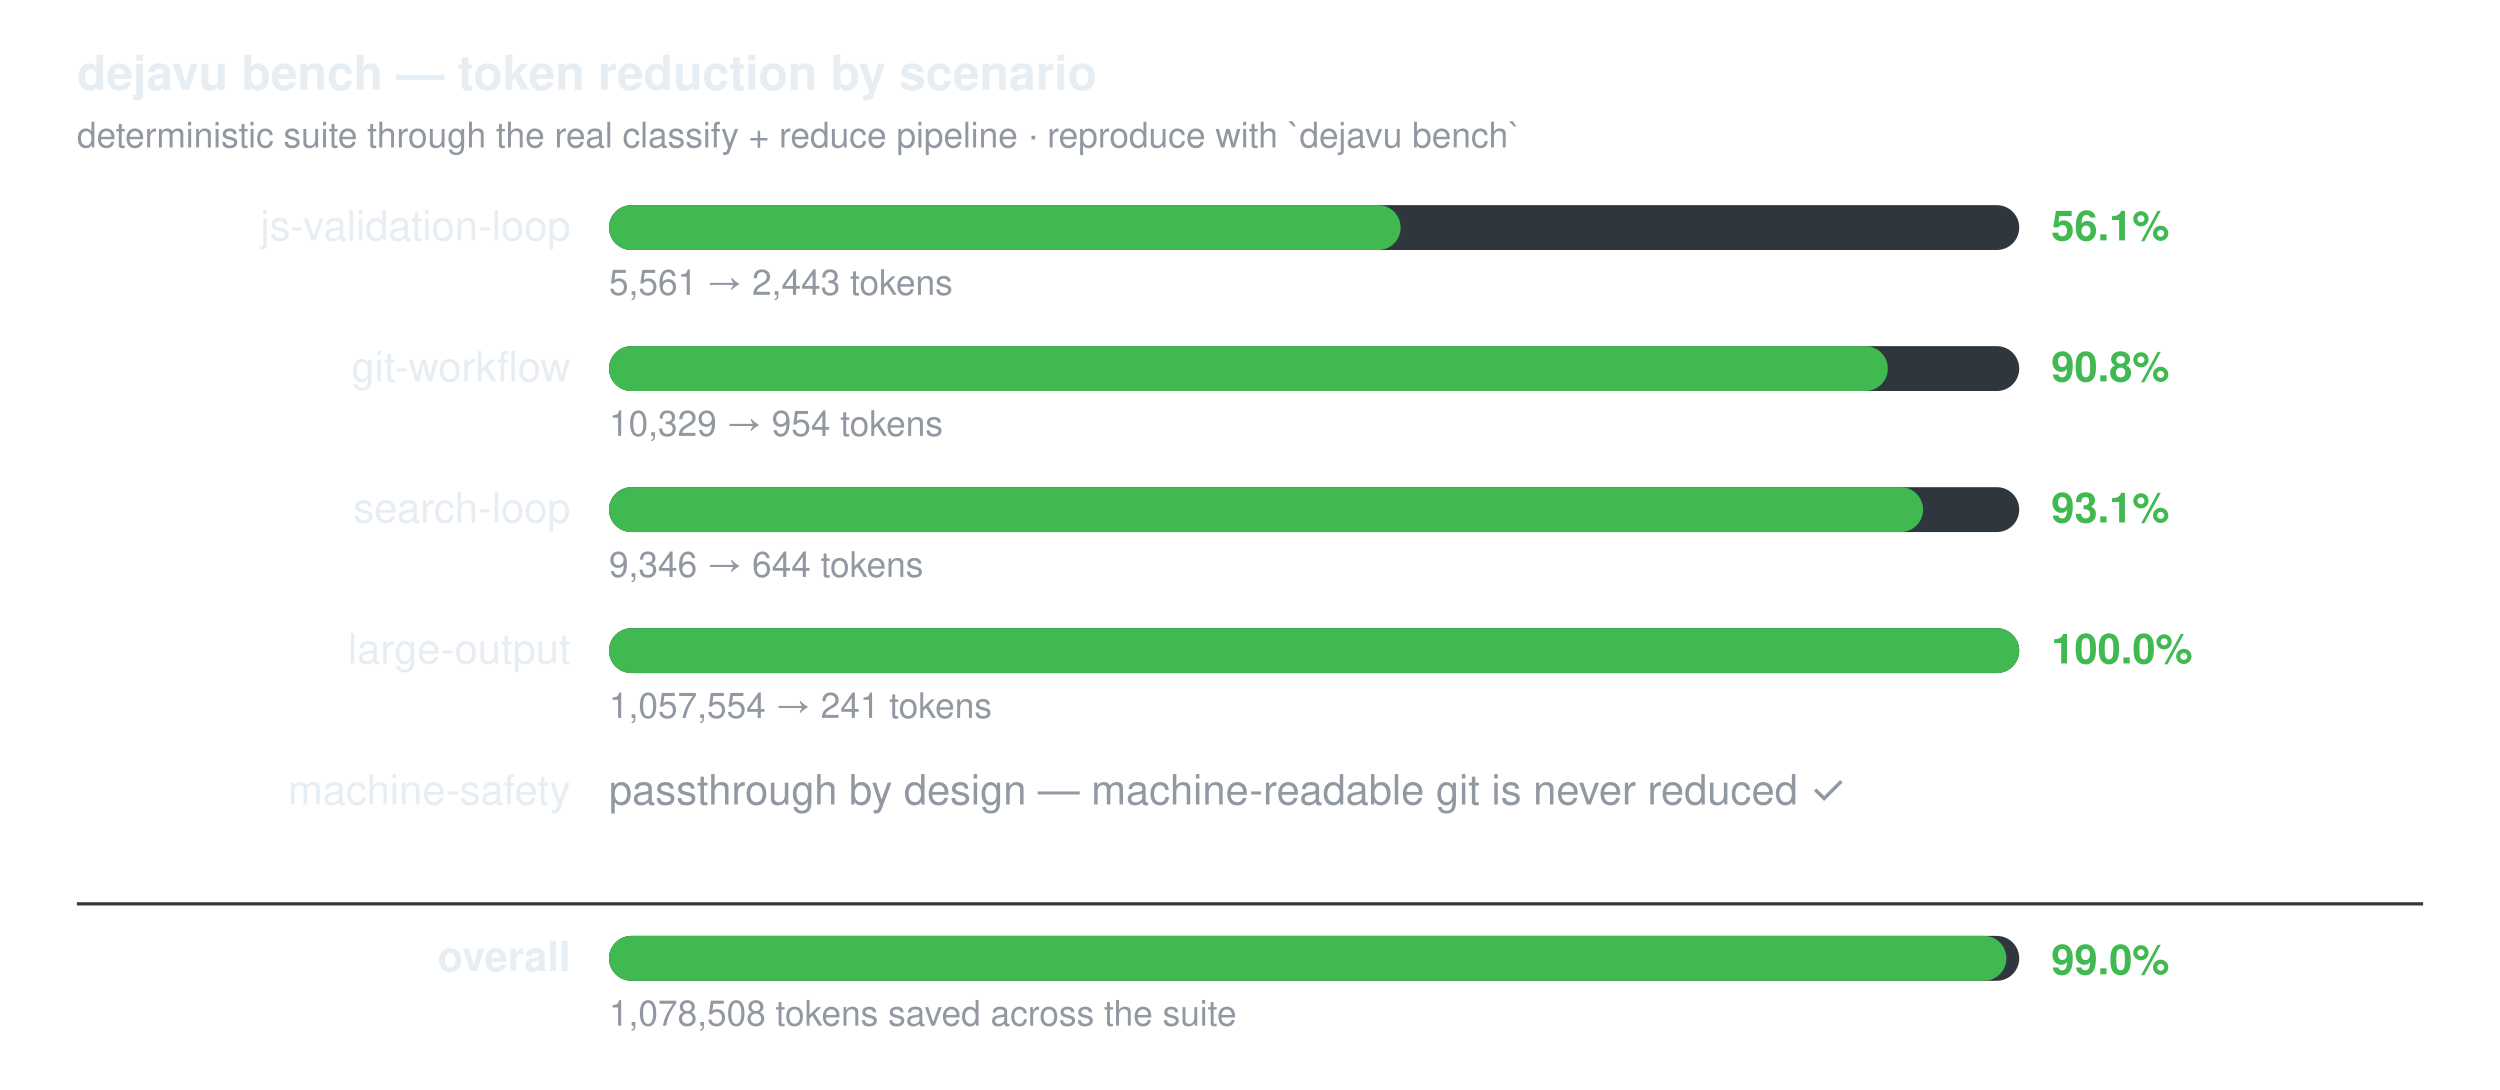
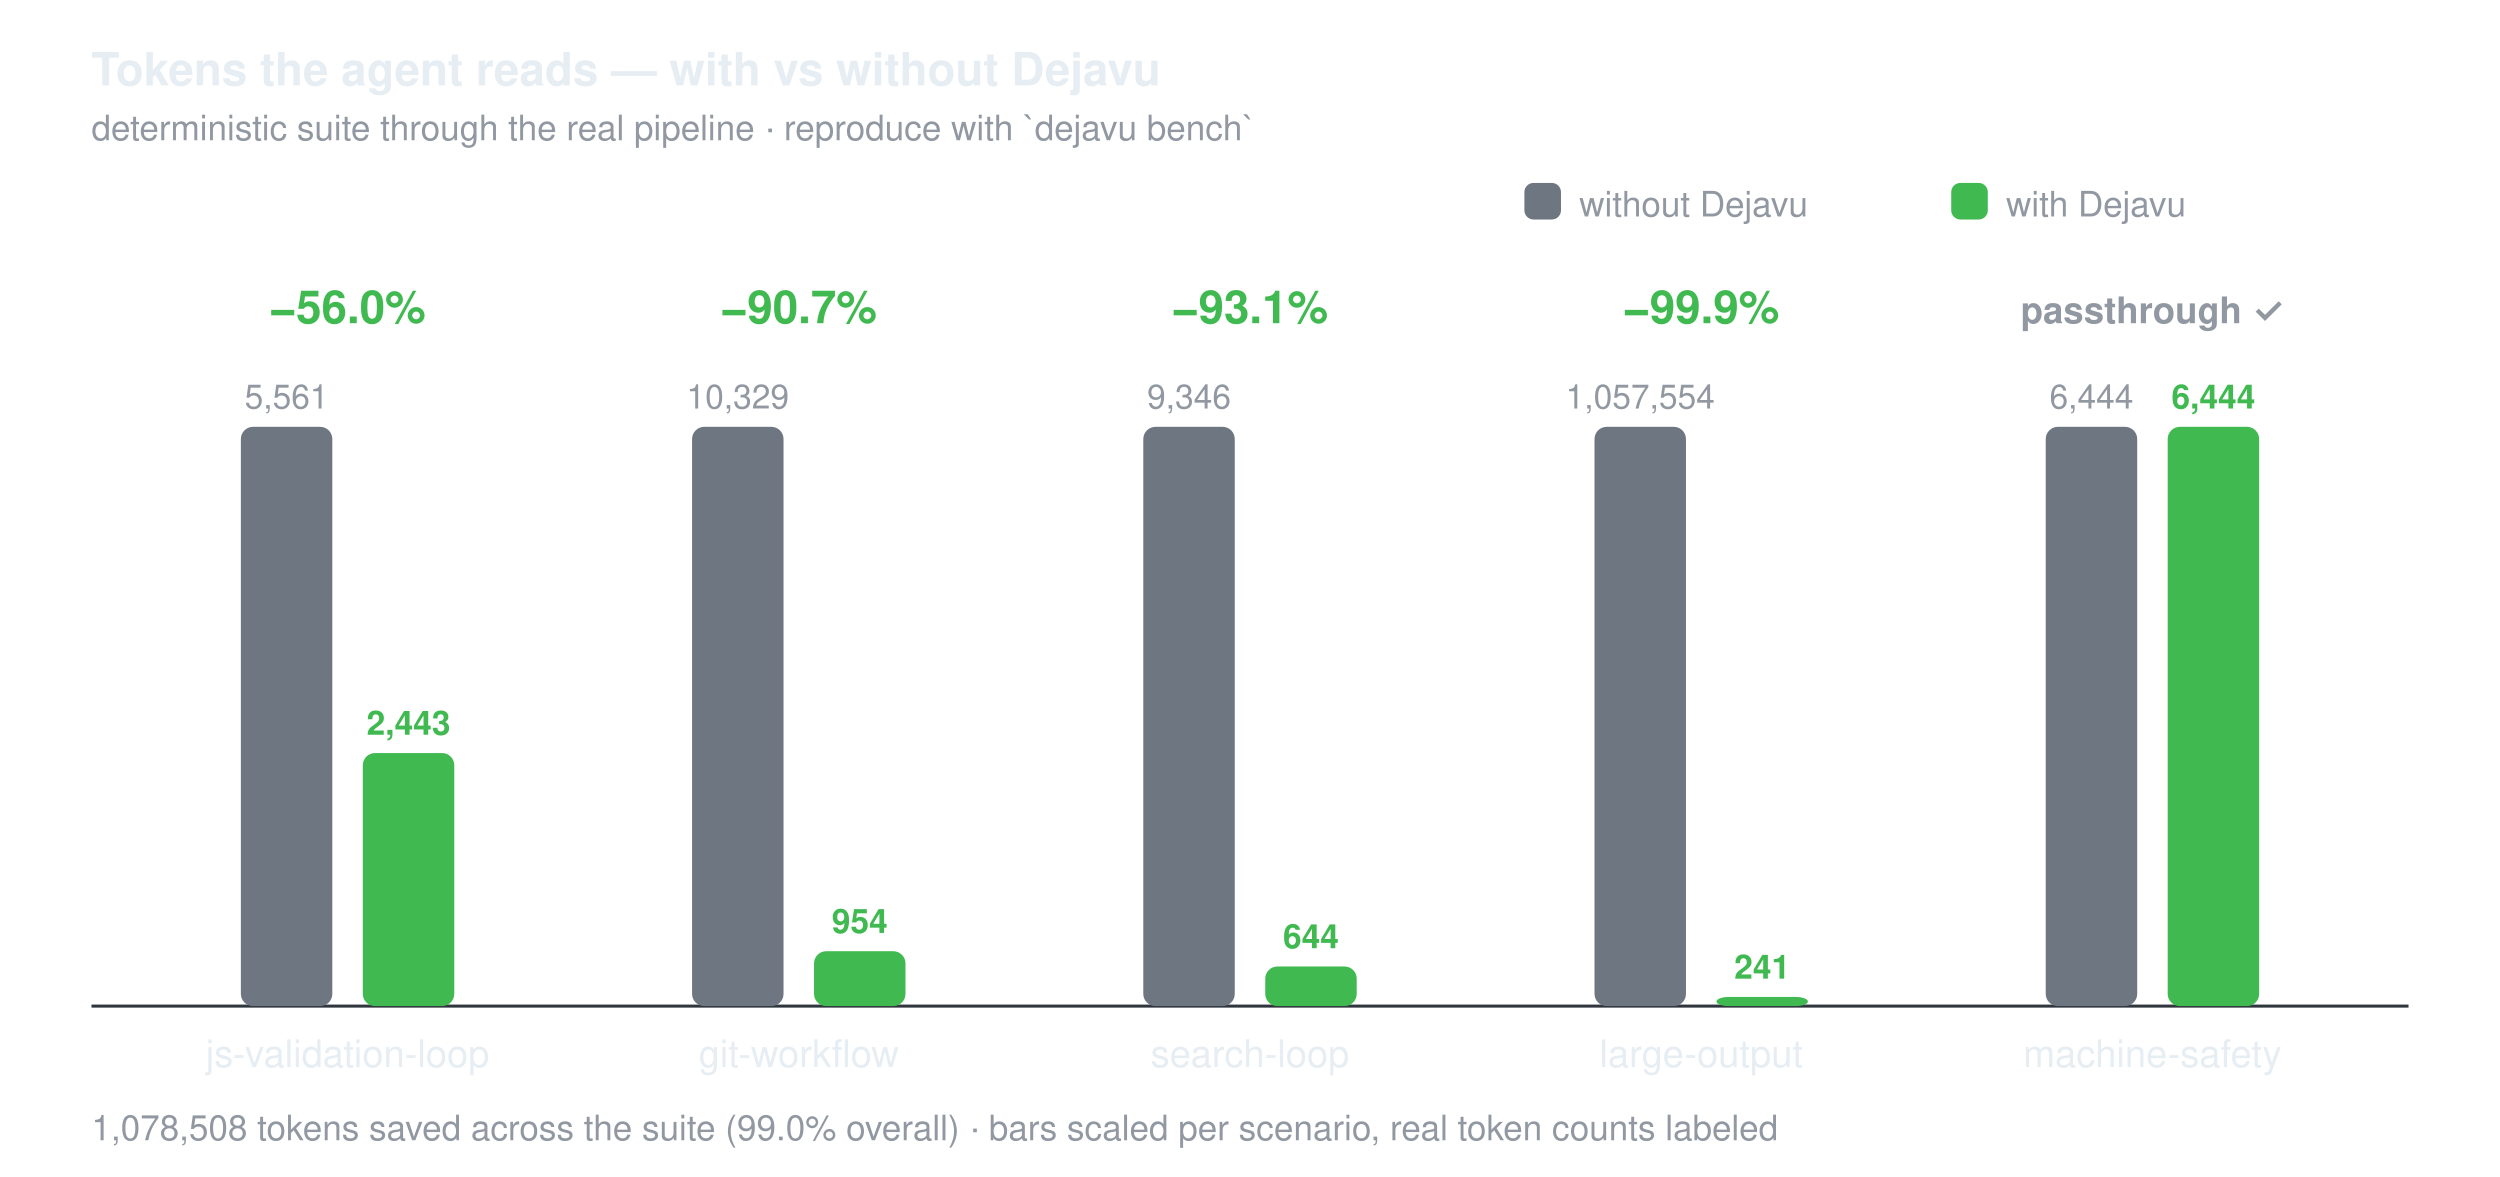
- <svg xmlns="http://www.w3.org/2000/svg" width="780" height="340" viewBox="0 0 780 340" role="img" aria-label="Dejavu benchmark: token reduction by scenario">
+ <svg xmlns="http://www.w3.org/2000/svg" width="820" height="386" viewBox="0 0 820 386" role="img" aria-label="Dejavu benchmark: tokens an agent reads per scenario, with and without Dejavu">
  <style>
    text { font-family: -apple-system, 'Segoe UI', Helvetica, Arial, sans-serif; font-size: 13px; fill: #e6edf3; }
-     .lbl { font-size: 13px; }
-     .b   { font-weight: 600; }
+     .lbl { font-size: 12.5px; }
+     .sm  { font-size: 11.5px; fill: #9198a1; }
+     .cnt { font-size: 11px; font-variant-numeric: tabular-nums; }
    .mut { fill: #9198a1; }
-     .sm  { font-size: 11px; }
-     .pct { font-weight: 600; fill: #3fb950; font-variant-numeric: tabular-nums; }
-     .track { fill: #30363d; }
-     .bar { fill: #3fb950; }
+     .mutb { fill: #9198a1; font-weight: 600; font-size: 12px; }
+     .withc { fill: #3fb950; font-weight: 600; }
+     .pct { font-weight: 700; font-size: 15px; fill: #3fb950; font-variant-numeric: tabular-nums; }
+     .without { fill: #6e7681; }
+     .with { fill: #3fb950; }
    .rule { stroke: #30363d; stroke-width: 1; }
    .title { font-size: 15px; font-weight: 600; }
  </style>
-   <text x="24" y="28" class="title">dejavu bench — token reduction by scenario</text>
-   <text x="24" y="46" class="mut sm">deterministic suite through the real classify + reduce pipeline · reproduce with `dejavu bench`</text>
-   <text x="178" y="75" text-anchor="end" class="lbl">js-validation-loop</text>
-   <rect x="190" y="64" width="440" height="14" rx="7" class="track" />
-   <rect x="190" y="64" width="247" height="14" rx="7" class="bar" />
-   <text x="640" y="75" class="pct">56.1%</text>
-   <text x="190" y="92" class="mut sm">5,561 → 2,443 tokens</text>
-   <text x="178" y="119" text-anchor="end" class="lbl">git-workflow</text>
-   <rect x="190" y="108" width="440" height="14" rx="7" class="track" />
-   <rect x="190" y="108" width="399" height="14" rx="7" class="bar" />
-   <text x="640" y="119" class="pct">90.8%</text>
-   <text x="190" y="136" class="mut sm">10,329 → 954 tokens</text>
-   <text x="178" y="163" text-anchor="end" class="lbl">search-loop</text>
-   <rect x="190" y="152" width="440" height="14" rx="7" class="track" />
-   <rect x="190" y="152" width="410" height="14" rx="7" class="bar" />
-   <text x="640" y="163" class="pct">93.1%</text>
-   <text x="190" y="180" class="mut sm">9,346 → 644 tokens</text>
-   <text x="178" y="207" text-anchor="end" class="lbl">large-output</text>
-   <rect x="190" y="196" width="440" height="14" rx="7" class="track" />
-   <rect x="190" y="196" width="440" height="14" rx="7" class="bar" />
-   <text x="640" y="207" class="pct">100.0%</text>
-   <text x="190" y="224" class="mut sm">1,057,554 → 241 tokens</text>
-   <text x="178" y="251" text-anchor="end" class="lbl">machine-safety</text>
-   <text x="190" y="251" class="mut">passthrough by design — machine-readable git is never reduced ✓</text>
-   <line x1="24" y1="282" x2="756" y2="282" class="rule" />
-   <text x="178" y="303" text-anchor="end" class="lbl b">overall</text>
-   <rect x="190" y="292" width="440" height="14" rx="7" class="track" />
-   <rect x="190" y="292" width="436" height="14" rx="7" class="bar" />
-   <text x="640" y="304" class="pct b">99.0%</text>
-   <text x="190" y="320" class="mut sm">1,078,508 tokens saved across the suite</text>
+   <text x="30" y="28" class="title">Tokens the agent reads — with vs without Dejavu</text>
+   <text x="30" y="46" class="sm">deterministic suite through the real pipeline · reproduce with `dejavu bench`</text>
+   <line x1="30" y1="330" x2="790" y2="330" class="rule" />
+   <text x="114.0" y="106" text-anchor="middle" class="pct">−56.0%</text>
+   <text x="94.0" y="134" text-anchor="middle" class="cnt mut">5,561</text>
+   <text x="134.0" y="241" text-anchor="middle" class="cnt withc">2,443</text>
+   <rect x="79.0" y="140" width="30" height="190" rx="4" class="without" />
+   <rect x="119.0" y="247" width="30" height="83" rx="4" class="with" />
+   <text x="114.0" y="350" text-anchor="middle" class="lbl">js-validation-loop</text>
+   <text x="262.0" y="106" text-anchor="middle" class="pct">−90.7%</text>
+   <text x="242.0" y="134" text-anchor="middle" class="cnt mut">10,329</text>
+   <text x="282.0" y="306" text-anchor="middle" class="cnt withc">954</text>
+   <rect x="227.0" y="140" width="30" height="190" rx="4" class="without" />
+   <rect x="267.0" y="312" width="30" height="18" rx="4" class="with" />
+   <text x="262.0" y="350" text-anchor="middle" class="lbl">git-workflow</text>
+   <text x="410.0" y="106" text-anchor="middle" class="pct">−93.1%</text>
+   <text x="390.0" y="134" text-anchor="middle" class="cnt mut">9,346</text>
+   <text x="430.0" y="311" text-anchor="middle" class="cnt withc">644</text>
+   <rect x="375.0" y="140" width="30" height="190" rx="4" class="without" />
+   <rect x="415.0" y="317" width="30" height="13" rx="4" class="with" />
+   <text x="410.0" y="350" text-anchor="middle" class="lbl">search-loop</text>
+   <text x="558.0" y="106" text-anchor="middle" class="pct">−99.9%</text>
+   <text x="538.0" y="134" text-anchor="middle" class="cnt mut">1,057,554</text>
+   <text x="578.0" y="321" text-anchor="middle" class="cnt withc">241</text>
+   <rect x="523.0" y="140" width="30" height="190" rx="4" class="without" />
+   <rect x="563.0" y="327" width="30" height="3" rx="4" class="with" />
+   <text x="558.0" y="350" text-anchor="middle" class="lbl">large-output</text>
+   <text x="706.0" y="106" text-anchor="middle" class="pct">
+     <tspan class="mutb">passthrough ✓</tspan>
+   </text>
+   <text x="686.0" y="134" text-anchor="middle" class="cnt mut">6,444</text>
+   <text x="726.0" y="134" text-anchor="middle" class="cnt withc">6,444</text>
+   <rect x="671.0" y="140" width="30" height="190" rx="4" class="without" />
+   <rect x="711.0" y="140" width="30" height="190" rx="4" class="with" />
+   <text x="706.0" y="350" text-anchor="middle" class="lbl">machine-safety</text>
+   <rect x="500" y="60" width="12" height="12" rx="3" class="without" />
+   <text x="518" y="71" class="sm">without Dejavu</text>
+   <rect x="640" y="60" width="12" height="12" rx="3" class="with" />
+   <text x="658" y="71" class="sm">with Dejavu</text>
+   <text x="30" y="374" class="sm">1,078,508 tokens saved across the suite (99.0% overall) · bars scaled per scenario, real token counts labeled</text>
</svg>
